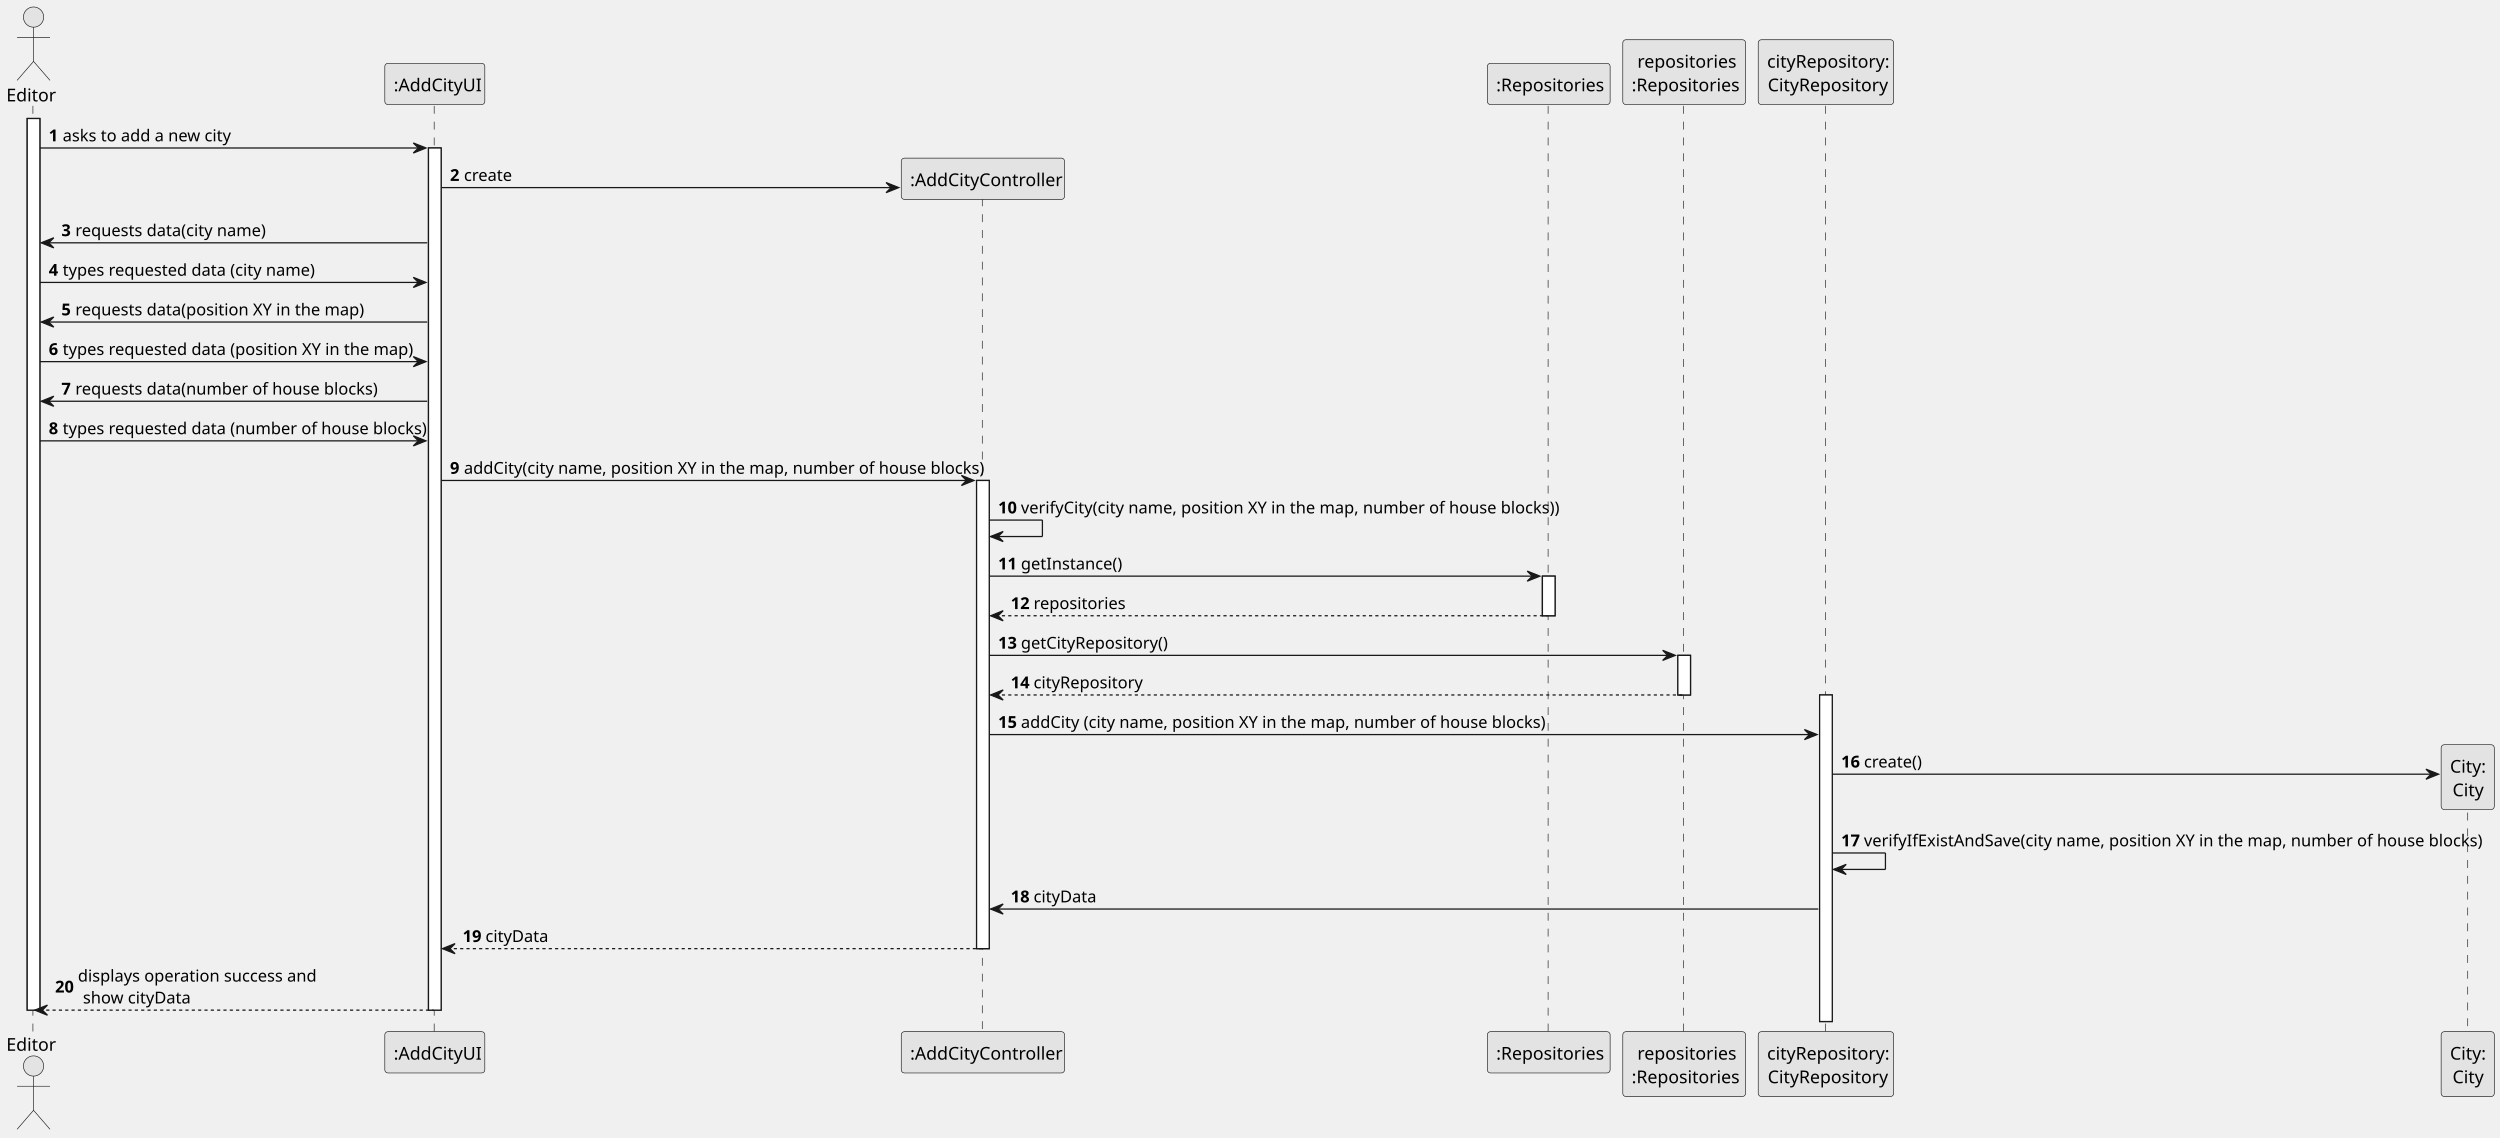
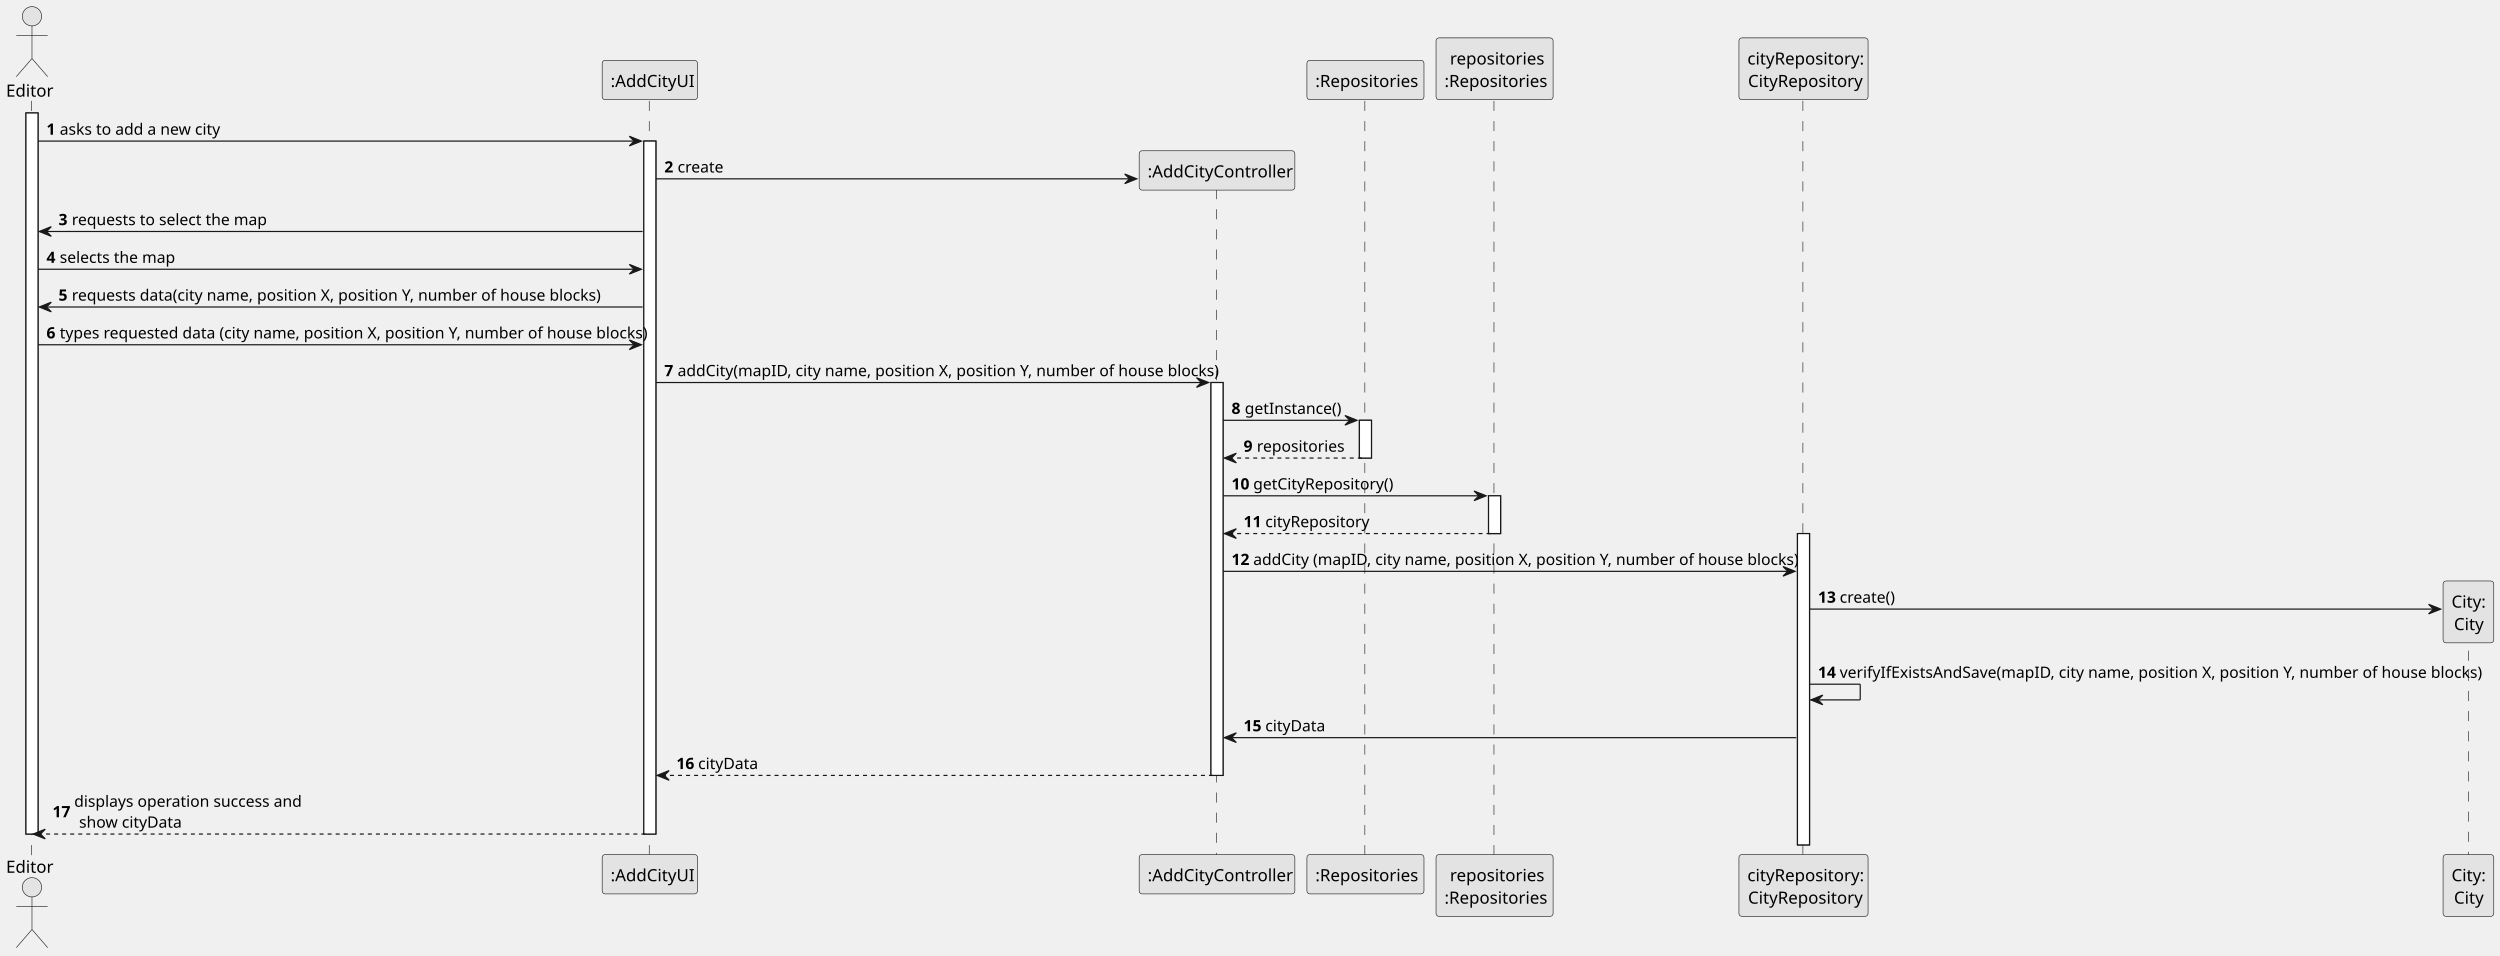
- <svg xmlns="http://www.w3.org/2000/svg" contentStyleType="text/css" height="719.2px" preserveAspectRatio="none" style="width:1580px;height:719px;background:#FFFFFF;" version="1.1" viewBox="0 0 1580 719" width="1580.8px" zoomAndPan="magnify">
+ <svg xmlns="http://www.w3.org/2000/svg" contentStyleType="text/css" height="475.2px" preserveAspectRatio="none" style="width:1243px;height:475px;background:#FFFFFF;" version="1.1" viewBox="0 0 1243 475" width="1243.2px" zoomAndPan="magnify">
  <defs />
  <g>
-     <rect fill="#FFFFFF" height="563.514" style="stroke:#181818;stroke-width:0.8;" width="8" x="17.2" y="74.897" />
-     <rect fill="#FFFFFF" height="544.881" style="stroke:#181818;stroke-width:0.8;" width="8" x="270.8" y="93.53" />
-     <rect fill="#FFFFFF" height="295.889" style="stroke:#181818;stroke-width:0.8;" width="8" x="617.2" y="303.656" />
-     <rect fill="#FFFFFF" height="25.033" style="stroke:#181818;stroke-width:0.8;" width="8" x="974.8" y="364.122" />
-     <rect fill="#FFFFFF" height="25.033" style="stroke:#181818;stroke-width:0.8;" width="8" x="1060.4" y="414.188" />
-     <rect fill="#FFFFFF" height="206.391" style="stroke:#181818;stroke-width:0.8;" width="8" x="1150" y="439.22" />
-     <line style="stroke:#181818;stroke-width:0.4;stroke-dasharray:5.0,5.0;" x1="20.8" x2="20.8" y1="66.897" y2="652.811" />
-     <line style="stroke:#181818;stroke-width:0.4;stroke-dasharray:5.0,5.0;" x1="274.4" x2="274.4" y1="66.897" y2="652.811" />
-     <line style="stroke:#181818;stroke-width:0.4;stroke-dasharray:5.0,5.0;" x1="620.8" x2="620.8" y1="125.378" y2="652.811" />
-     <line style="stroke:#181818;stroke-width:0.4;stroke-dasharray:5.0,5.0;" x1="978.4" x2="978.4" y1="66.897" y2="652.811" />
-     <line style="stroke:#181818;stroke-width:0.4;stroke-dasharray:5.0,5.0;" x1="1064" x2="1064" y1="66.897" y2="652.811" />
-     <line style="stroke:#181818;stroke-width:0.4;stroke-dasharray:5.0,5.0;" x1="1153.6" x2="1153.6" y1="66.897" y2="652.811" />
-     <line style="stroke:#181818;stroke-width:0.4;stroke-dasharray:5.0,5.0;" x1="1559.6" x2="1559.6" y1="503.55" y2="652.811" />
-     <text fill="#000000" font-family="sans-serif" font-size="11.2" lengthAdjust="spacing" textLength="29.6" x="4" y="64.086">Editor</text>
-     <ellipse cx="21.2" cy="10.8" fill="#E3E3E3" rx="6.4" ry="6.4" style="stroke:#181818;stroke-width:0.4;" />
-     <path d="M21.2,17.2 L21.2,38.8 M10.8,23.6 L31.6,23.6 M21.2,38.8 L10.8,50.8 M21.2,38.8 L31.6,50.8 " fill="none" style="stroke:#181818;stroke-width:0.4;" />
-     <text fill="#000000" font-family="sans-serif" font-size="11.2" lengthAdjust="spacing" textLength="29.6" x="4" y="664.097">Editor</text>
-     <ellipse cx="21.2" cy="673.708" fill="#E3E3E3" rx="6.4" ry="6.4" style="stroke:#181818;stroke-width:0.4;" />
-     <path d="M21.2,680.108 L21.2,701.708 M10.8,686.508 L31.6,686.508 M21.2,701.708 L10.8,713.708 M21.2,701.708 L31.6,713.708 " fill="none" style="stroke:#181818;stroke-width:0.4;" />
-     <rect fill="#E3E3E3" height="26.097" rx="2" ry="2" style="stroke:#181818;stroke-width:0.4;" width="63.2" x="243.2" y="40" />
-     <text fill="#000000" font-family="sans-serif" font-size="11.2" lengthAdjust="spacing" textLength="52" x="248.8" y="57.686">:AddCityUI</text>
-     <rect fill="#E3E3E3" height="26.097" rx="2" ry="2" style="stroke:#181818;stroke-width:0.4;" width="63.2" x="243.2" y="652.011" />
-     <text fill="#000000" font-family="sans-serif" font-size="11.2" lengthAdjust="spacing" textLength="52" x="248.8" y="669.697">:AddCityUI</text>
-     <rect fill="#E3E3E3" height="26.097" rx="2" ry="2" style="stroke:#181818;stroke-width:0.4;" width="103.2" x="569.6" y="652.011" />
-     <text fill="#000000" font-family="sans-serif" font-size="11.2" lengthAdjust="spacing" textLength="92" x="575.2" y="669.697">:AddCityController</text>
-     <rect fill="#E3E3E3" height="26.097" rx="2" ry="2" style="stroke:#181818;stroke-width:0.4;" width="77.6" x="940" y="40" />
-     <text fill="#000000" font-family="sans-serif" font-size="11.2" lengthAdjust="spacing" textLength="66.4" x="945.6" y="57.686">:Repositories</text>
-     <rect fill="#E3E3E3" height="26.097" rx="2" ry="2" style="stroke:#181818;stroke-width:0.4;" width="77.6" x="940" y="652.011" />
-     <text fill="#000000" font-family="sans-serif" font-size="11.2" lengthAdjust="spacing" textLength="66.4" x="945.6" y="669.697">:Repositories</text>
-     <rect fill="#E3E3E3" height="40.994" rx="2" ry="2" style="stroke:#181818;stroke-width:0.4;" width="77.6" x="1025.6" y="25.103" />
-     <text fill="#000000" font-family="sans-serif" font-size="11.2" lengthAdjust="spacing" textLength="59.2" x="1034.8" y="42.789">repositories</text>
-     <text fill="#000000" font-family="sans-serif" font-size="11.2" lengthAdjust="spacing" textLength="66.4" x="1031.2" y="57.686">:Repositories</text>
-     <rect fill="#E3E3E3" height="40.994" rx="2" ry="2" style="stroke:#181818;stroke-width:0.4;" width="77.6" x="1025.6" y="652.011" />
-     <text fill="#000000" font-family="sans-serif" font-size="11.2" lengthAdjust="spacing" textLength="59.2" x="1034.8" y="669.697">repositories</text>
-     <text fill="#000000" font-family="sans-serif" font-size="11.2" lengthAdjust="spacing" textLength="66.4" x="1031.2" y="684.594">:Repositories</text>
-     <rect fill="#E3E3E3" height="40.994" rx="2" ry="2" style="stroke:#181818;stroke-width:0.4;" width="85.6" x="1111.2" y="25.103" />
-     <text fill="#000000" font-family="sans-serif" font-size="11.2" lengthAdjust="spacing" textLength="74.4" x="1116.8" y="42.789">cityRepository:</text>
-     <text fill="#000000" font-family="sans-serif" font-size="11.2" lengthAdjust="spacing" textLength="73.6" x="1117.2" y="57.686">CityRepository</text>
-     <rect fill="#E3E3E3" height="40.994" rx="2" ry="2" style="stroke:#181818;stroke-width:0.4;" width="85.6" x="1111.2" y="652.011" />
-     <text fill="#000000" font-family="sans-serif" font-size="11.2" lengthAdjust="spacing" textLength="74.4" x="1116.8" y="669.697">cityRepository:</text>
-     <text fill="#000000" font-family="sans-serif" font-size="11.2" lengthAdjust="spacing" textLength="73.6" x="1117.2" y="684.594">CityRepository</text>
-     <rect fill="#E3E3E3" height="40.994" rx="2" ry="2" style="stroke:#181818;stroke-width:0.4;" width="33.6" x="1542.8" y="652.011" />
-     <text fill="#000000" font-family="sans-serif" font-size="11.2" lengthAdjust="spacing" textLength="22.4" x="1548.4" y="669.697">City:</text>
-     <text fill="#000000" font-family="sans-serif" font-size="11.2" lengthAdjust="spacing" textLength="19.2" x="1550" y="684.594">City</text>
-     <rect fill="#FFFFFF" height="563.514" style="stroke:#181818;stroke-width:0.8;" width="8" x="17.2" y="74.897" />
-     <rect fill="#FFFFFF" height="544.881" style="stroke:#181818;stroke-width:0.8;" width="8" x="270.8" y="93.53" />
-     <rect fill="#FFFFFF" height="295.889" style="stroke:#181818;stroke-width:0.8;" width="8" x="617.2" y="303.656" />
-     <rect fill="#FFFFFF" height="25.033" style="stroke:#181818;stroke-width:0.8;" width="8" x="974.8" y="364.122" />
-     <rect fill="#FFFFFF" height="25.033" style="stroke:#181818;stroke-width:0.8;" width="8" x="1060.4" y="414.188" />
-     <rect fill="#FFFFFF" height="206.391" style="stroke:#181818;stroke-width:0.8;" width="8" x="1150" y="439.22" />
-     <polygon fill="#181818" points="261.2,90.33,269.2,93.53,261.2,96.73,264.4,93.53" style="stroke:#181818;stroke-width:0.8;" />
-     <line style="stroke:#181818;stroke-width:0.8;" x1="25.2" x2="266" y1="93.53" y2="93.53" />
-     <text fill="#000000" font-family="sans-serif" font-size="10.4" font-weight="bold" lengthAdjust="spacing" textLength="5.6" x="30.8" y="89.32">1</text>
-     <text fill="#000000" font-family="sans-serif" font-size="10.4" lengthAdjust="spacing" textLength="104.8" x="39.6" y="89.32">asks to add a new city</text>
-     <polygon fill="#181818" points="560,115.362,568,118.562,560,121.763,563.2,118.562" style="stroke:#181818;stroke-width:0.8;" />
-     <line style="stroke:#181818;stroke-width:0.8;" x1="278.8" x2="564.8" y1="118.562" y2="118.562" />
-     <text fill="#000000" font-family="sans-serif" font-size="10.4" font-weight="bold" lengthAdjust="spacing" textLength="5.6" x="284.4" y="114.352">2</text>
-     <text fill="#000000" font-family="sans-serif" font-size="10.4" lengthAdjust="spacing" textLength="28.8" x="293.2" y="114.352">create</text>
-     <rect fill="#E3E3E3" height="26.097" rx="2" ry="2" style="stroke:#181818;stroke-width:0.4;" width="103.2" x="569.6" y="99.93" />
-     <text fill="#000000" font-family="sans-serif" font-size="11.2" lengthAdjust="spacing" textLength="92" x="575.2" y="117.616">:AddCityController</text>
-     <polygon fill="#181818" points="34,150.259,26,153.459,34,156.659,30.8,153.459" style="stroke:#181818;stroke-width:0.8;" />
-     <line style="stroke:#181818;stroke-width:0.8;" x1="29.2" x2="270" y1="153.459" y2="153.459" />
-     <text fill="#000000" font-family="sans-serif" font-size="10.4" font-weight="bold" lengthAdjust="spacing" textLength="5.6" x="38.8" y="149.249">3</text>
-     <text fill="#000000" font-family="sans-serif" font-size="10.4" lengthAdjust="spacing" textLength="115.2" x="47.6" y="149.249">requests data(city name)</text>
-     <polygon fill="#181818" points="261.2,175.292,269.2,178.492,261.2,181.692,264.4,178.492" style="stroke:#181818;stroke-width:0.8;" />
-     <line style="stroke:#181818;stroke-width:0.8;" x1="25.2" x2="266" y1="178.492" y2="178.492" />
-     <text fill="#000000" font-family="sans-serif" font-size="10.4" font-weight="bold" lengthAdjust="spacing" textLength="5.6" x="30.8" y="174.282">4</text>
-     <text fill="#000000" font-family="sans-serif" font-size="10.4" lengthAdjust="spacing" textLength="152.8" x="39.6" y="174.282">types requested data (city name)</text>
-     <polygon fill="#181818" points="34,200.325,26,203.525,34,206.725,30.8,203.525" style="stroke:#181818;stroke-width:0.8;" />
-     <line style="stroke:#181818;stroke-width:0.8;" x1="29.2" x2="270" y1="203.525" y2="203.525" />
-     <text fill="#000000" font-family="sans-serif" font-size="10.4" font-weight="bold" lengthAdjust="spacing" textLength="5.6" x="38.8" y="199.315">5</text>
-     <text fill="#000000" font-family="sans-serif" font-size="10.4" lengthAdjust="spacing" textLength="173.6" x="47.6" y="199.315">requests data(position XY in the map)</text>
-     <polygon fill="#181818" points="261.2,225.358,269.2,228.558,261.2,231.758,264.4,228.558" style="stroke:#181818;stroke-width:0.8;" />
-     <line style="stroke:#181818;stroke-width:0.8;" x1="25.2" x2="266" y1="228.558" y2="228.558" />
-     <text fill="#000000" font-family="sans-serif" font-size="10.4" font-weight="bold" lengthAdjust="spacing" textLength="5.6" x="30.8" y="224.348">6</text>
-     <text fill="#000000" font-family="sans-serif" font-size="10.4" lengthAdjust="spacing" textLength="211.2" x="39.6" y="224.348">types requested data (position XY in the map)</text>
-     <polygon fill="#181818" points="34,250.391,26,253.591,34,256.791,30.8,253.591" style="stroke:#181818;stroke-width:0.8;" />
-     <line style="stroke:#181818;stroke-width:0.8;" x1="29.2" x2="270" y1="253.591" y2="253.591" />
-     <text fill="#000000" font-family="sans-serif" font-size="10.4" font-weight="bold" lengthAdjust="spacing" textLength="5.6" x="38.8" y="249.381">7</text>
-     <text fill="#000000" font-family="sans-serif" font-size="10.4" lengthAdjust="spacing" textLength="180" x="47.6" y="249.381">requests data(number of house blocks)</text>
-     <polygon fill="#181818" points="261.2,275.423,269.2,278.623,261.2,281.823,264.4,278.623" style="stroke:#181818;stroke-width:0.8;" />
-     <line style="stroke:#181818;stroke-width:0.8;" x1="25.2" x2="266" y1="278.623" y2="278.623" />
-     <text fill="#000000" font-family="sans-serif" font-size="10.4" font-weight="bold" lengthAdjust="spacing" textLength="5.6" x="30.8" y="274.413">8</text>
-     <text fill="#000000" font-family="sans-serif" font-size="10.4" lengthAdjust="spacing" textLength="217.6" x="39.6" y="274.413">types requested data (number of house blocks)</text>
-     <polygon fill="#181818" points="607.6,300.456,615.6,303.656,607.6,306.856,610.8,303.656" style="stroke:#181818;stroke-width:0.8;" />
-     <line style="stroke:#181818;stroke-width:0.8;" x1="278.8" x2="612.4" y1="303.656" y2="303.656" />
-     <text fill="#000000" font-family="sans-serif" font-size="10.4" font-weight="bold" lengthAdjust="spacing" textLength="5.6" x="284.4" y="299.446">9</text>
-     <text fill="#000000" font-family="sans-serif" font-size="10.4" lengthAdjust="spacing" textLength="314.4" x="293.2" y="299.446">addCity(city name, position XY in the map, number of house blocks)</text>
-     <line style="stroke:#181818;stroke-width:0.8;" x1="625.2" x2="658.8" y1="328.689" y2="328.689" />
-     <line style="stroke:#181818;stroke-width:0.8;" x1="658.8" x2="658.8" y1="328.689" y2="339.089" />
-     <line style="stroke:#181818;stroke-width:0.8;" x1="626" x2="658.8" y1="339.089" y2="339.089" />
-     <polygon fill="#181818" points="634,335.889,626,339.089,634,342.289,630.8,339.089" style="stroke:#181818;stroke-width:0.8;" />
-     <text fill="#000000" font-family="sans-serif" font-size="10.4" font-weight="bold" lengthAdjust="spacing" textLength="11.2" x="630.8" y="324.479">10</text>
-     <text fill="#000000" font-family="sans-serif" font-size="10.4" lengthAdjust="spacing" textLength="324" x="645.2" y="324.479">verifyCity(city name, position XY in the map, number of house blocks))</text>
-     <polygon fill="#181818" points="965.2,360.922,973.2,364.122,965.2,367.322,968.4,364.122" style="stroke:#181818;stroke-width:0.8;" />
-     <line style="stroke:#181818;stroke-width:0.8;" x1="625.2" x2="970" y1="364.122" y2="364.122" />
-     <text fill="#000000" font-family="sans-serif" font-size="10.4" font-weight="bold" lengthAdjust="spacing" textLength="11.2" x="630.8" y="359.912">11</text>
-     <text fill="#000000" font-family="sans-serif" font-size="10.4" lengthAdjust="spacing" textLength="60" x="645.2" y="359.912">getInstance()</text>
-     <polygon fill="#181818" points="634,385.955,626,389.155,634,392.355,630.8,389.155" style="stroke:#181818;stroke-width:0.8;" />
-     <line style="stroke:#181818;stroke-width:0.8;stroke-dasharray:2.0,2.0;" x1="629.2" x2="978" y1="389.155" y2="389.155" />
-     <text fill="#000000" font-family="sans-serif" font-size="10.4" font-weight="bold" lengthAdjust="spacing" textLength="11.2" x="638.8" y="384.945">12</text>
-     <text fill="#000000" font-family="sans-serif" font-size="10.4" lengthAdjust="spacing" textLength="53.6" x="653.2" y="384.945">repositories</text>
-     <polygon fill="#181818" points="1050.8,410.988,1058.8,414.188,1050.8,417.387,1054,414.188" style="stroke:#181818;stroke-width:0.8;" />
-     <line style="stroke:#181818;stroke-width:0.8;" x1="625.2" x2="1055.6" y1="414.188" y2="414.188" />
-     <text fill="#000000" font-family="sans-serif" font-size="10.4" font-weight="bold" lengthAdjust="spacing" textLength="11.2" x="630.8" y="409.977">13</text>
-     <text fill="#000000" font-family="sans-serif" font-size="10.4" lengthAdjust="spacing" textLength="88.8" x="645.2" y="409.977">getCityRepository()</text>
-     <polygon fill="#181818" points="634,436.02,626,439.22,634,442.42,630.8,439.22" style="stroke:#181818;stroke-width:0.8;" />
-     <line style="stroke:#181818;stroke-width:0.8;stroke-dasharray:2.0,2.0;" x1="629.2" x2="1063.6" y1="439.22" y2="439.22" />
-     <text fill="#000000" font-family="sans-serif" font-size="10.4" font-weight="bold" lengthAdjust="spacing" textLength="11.2" x="638.8" y="435.01">14</text>
-     <text fill="#000000" font-family="sans-serif" font-size="10.4" lengthAdjust="spacing" textLength="66.4" x="653.2" y="435.01">cityRepository</text>
-     <polygon fill="#181818" points="1140.4,461.053,1148.4,464.253,1140.4,467.453,1143.6,464.253" style="stroke:#181818;stroke-width:0.8;" />
-     <line style="stroke:#181818;stroke-width:0.8;" x1="625.2" x2="1145.2" y1="464.253" y2="464.253" />
-     <text fill="#000000" font-family="sans-serif" font-size="10.4" font-weight="bold" lengthAdjust="spacing" textLength="11.2" x="630.8" y="460.043">15</text>
-     <text fill="#000000" font-family="sans-serif" font-size="10.4" lengthAdjust="spacing" textLength="317.6" x="645.2" y="460.043">addCity (city name, position XY in the map, number of house blocks)</text>
-     <polygon fill="#181818" points="1533.2,486.086,1541.2,489.286,1533.2,492.486,1536.4,489.286" style="stroke:#181818;stroke-width:0.8;" />
-     <line style="stroke:#181818;stroke-width:0.8;" x1="1158" x2="1538" y1="489.286" y2="489.286" />
-     <text fill="#000000" font-family="sans-serif" font-size="10.4" font-weight="bold" lengthAdjust="spacing" textLength="11.2" x="1163.6" y="485.076">16</text>
-     <text fill="#000000" font-family="sans-serif" font-size="10.4" lengthAdjust="spacing" textLength="35.2" x="1178" y="485.076">create()</text>
-     <rect fill="#E3E3E3" height="40.994" rx="2" ry="2" style="stroke:#181818;stroke-width:0.4;" width="33.6" x="1542.8" y="470.653" />
-     <text fill="#000000" font-family="sans-serif" font-size="11.2" lengthAdjust="spacing" textLength="22.4" x="1548.4" y="488.339">City:</text>
-     <text fill="#000000" font-family="sans-serif" font-size="11.2" lengthAdjust="spacing" textLength="19.2" x="1550" y="503.236">City</text>
-     <line style="stroke:#181818;stroke-width:0.8;" x1="1158" x2="1191.6" y1="539.08" y2="539.08" />
-     <line style="stroke:#181818;stroke-width:0.8;" x1="1191.6" x2="1191.6" y1="539.08" y2="549.48" />
-     <line style="stroke:#181818;stroke-width:0.8;" x1="1158.8" x2="1191.6" y1="549.48" y2="549.48" />
-     <polygon fill="#181818" points="1166.8,546.28,1158.8,549.48,1166.8,552.68,1163.6,549.48" style="stroke:#181818;stroke-width:0.8;" />
-     <text fill="#000000" font-family="sans-serif" font-size="10.4" font-weight="bold" lengthAdjust="spacing" textLength="11.2" x="1163.6" y="534.87">17</text>
-     <text fill="#000000" font-family="sans-serif" font-size="10.4" lengthAdjust="spacing" textLength="372" x="1178" y="534.87">verifyIfExistAndSave(city name, position XY in the map, number of house blocks)</text>
-     <polygon fill="#181818" points="634,571.312,626,574.513,634,577.712,630.8,574.513" style="stroke:#181818;stroke-width:0.8;" />
-     <line style="stroke:#181818;stroke-width:0.8;" x1="629.2" x2="1149.2" y1="574.513" y2="574.513" />
-     <text fill="#000000" font-family="sans-serif" font-size="10.4" font-weight="bold" lengthAdjust="spacing" textLength="11.2" x="638.8" y="570.302">18</text>
-     <text fill="#000000" font-family="sans-serif" font-size="10.4" lengthAdjust="spacing" textLength="38.4" x="653.2" y="570.302">cityData</text>
-     <polygon fill="#181818" points="287.6,596.345,279.6,599.545,287.6,602.745,284.4,599.545" style="stroke:#181818;stroke-width:0.8;" />
-     <line style="stroke:#181818;stroke-width:0.8;stroke-dasharray:2.0,2.0;" x1="282.8" x2="620.4" y1="599.545" y2="599.545" />
-     <text fill="#000000" font-family="sans-serif" font-size="10.4" font-weight="bold" lengthAdjust="spacing" textLength="11.2" x="292.4" y="595.335">19</text>
-     <text fill="#000000" font-family="sans-serif" font-size="10.4" lengthAdjust="spacing" textLength="38.4" x="306.8" y="595.335">cityData</text>
-     <polygon fill="#181818" points="30,635.211,22,638.411,30,641.611,26.8,638.411" style="stroke:#181818;stroke-width:0.8;" />
-     <line style="stroke:#181818;stroke-width:0.8;stroke-dasharray:2.0,2.0;" x1="25.2" x2="274" y1="638.411" y2="638.411" />
-     <text fill="#000000" font-family="sans-serif" font-size="10.4" font-weight="bold" lengthAdjust="spacing" textLength="11.2" x="34.8" y="627.284">20</text>
-     <text fill="#000000" font-family="sans-serif" font-size="10.4" lengthAdjust="spacing" textLength="146.4" x="49.2" y="620.368">displays operation success and</text>
-     <text fill="#000000" font-family="sans-serif" font-size="10.4" lengthAdjust="spacing" textLength="65.6" x="52.4" y="634.201">show cityData</text>
+     <rect fill="#FFFFFF" height="358.512" style="stroke:#181818;stroke-width:0.6;" width="6" x="12.9" y="56.173" />
+     <rect fill="#FFFFFF" height="344.537" style="stroke:#181818;stroke-width:0.6;" width="6" x="320.1" y="70.147" />
+     <rect fill="#FFFFFF" height="195.342" style="stroke:#181818;stroke-width:0.6;" width="6" x="602.1" y="190.193" />
+     <rect fill="#FFFFFF" height="18.775" style="stroke:#181818;stroke-width:0.6;" width="6" x="675.9" y="208.968" />
+     <rect fill="#FFFFFF" height="18.775" style="stroke:#181818;stroke-width:0.6;" width="6" x="740.1" y="246.517" />
+     <rect fill="#FFFFFF" height="154.793" style="stroke:#181818;stroke-width:0.6;" width="6" x="893.7" y="265.291" />
+     <line style="stroke:#181818;stroke-width:0.3;stroke-dasharray:5.0,5.0;" x1="15.6" x2="15.6" y1="50.173" y2="425.484" />
+     <line style="stroke:#181818;stroke-width:0.3;stroke-dasharray:5.0,5.0;" x1="322.8" x2="322.8" y1="50.173" y2="425.484" />
+     <line style="stroke:#181818;stroke-width:0.3;stroke-dasharray:5.0,5.0;" x1="604.8" x2="604.8" y1="94.034" y2="425.484" />
+     <line style="stroke:#181818;stroke-width:0.3;stroke-dasharray:5.0,5.0;" x1="678.6" x2="678.6" y1="50.173" y2="425.484" />
+     <line style="stroke:#181818;stroke-width:0.3;stroke-dasharray:5.0,5.0;" x1="742.8" x2="742.8" y1="50.173" y2="425.484" />
+     <line style="stroke:#181818;stroke-width:0.3;stroke-dasharray:5.0,5.0;" x1="896.4" x2="896.4" y1="50.173" y2="425.484" />
+     <line style="stroke:#181818;stroke-width:0.3;stroke-dasharray:5.0,5.0;" x1="1227.3" x2="1227.3" y1="313.539" y2="425.484" />
+     <text fill="#000000" font-family="sans-serif" font-size="8.4" lengthAdjust="spacing" textLength="22.2" x="3" y="48.065">Editor</text>
+     <ellipse cx="15.9" cy="8.1" fill="#E3E3E3" rx="4.8" ry="4.8" style="stroke:#181818;stroke-width:0.3;" />
+     <path d="M15.9,12.9 L15.9,29.1 M8.1,17.7 L23.7,17.7 M15.9,29.1 L8.1,38.1 M15.9,29.1 L23.7,38.1 " fill="none" style="stroke:#181818;stroke-width:0.3;" />
+     <text fill="#000000" font-family="sans-serif" font-size="8.4" lengthAdjust="spacing" textLength="22.2" x="3" y="433.949">Editor</text>
+     <ellipse cx="15.9" cy="441.157" fill="#E3E3E3" rx="4.8" ry="4.8" style="stroke:#181818;stroke-width:0.3;" />
+     <path d="M15.9,445.957 L15.9,462.157 M8.1,450.757 L23.7,450.757 M15.9,462.157 L8.1,471.157 M15.9,462.157 L23.7,471.157 " fill="none" style="stroke:#181818;stroke-width:0.3;" />
+     <rect fill="#E3E3E3" height="19.573" rx="1.5" ry="1.5" style="stroke:#181818;stroke-width:0.3;" width="47.4" x="299.4" y="30" />
+     <text fill="#000000" font-family="sans-serif" font-size="8.4" lengthAdjust="spacing" textLength="39" x="303.6" y="43.264">:AddCityUI</text>
+     <rect fill="#E3E3E3" height="19.573" rx="1.5" ry="1.5" style="stroke:#181818;stroke-width:0.3;" width="47.4" x="299.4" y="424.884" />
+     <text fill="#000000" font-family="sans-serif" font-size="8.4" lengthAdjust="spacing" textLength="39" x="303.6" y="438.149">:AddCityUI</text>
+     <rect fill="#E3E3E3" height="19.573" rx="1.5" ry="1.5" style="stroke:#181818;stroke-width:0.3;" width="77.4" x="566.4" y="424.884" />
+     <text fill="#000000" font-family="sans-serif" font-size="8.4" lengthAdjust="spacing" textLength="69" x="570.6" y="438.149">:AddCityController</text>
+     <rect fill="#E3E3E3" height="19.573" rx="1.5" ry="1.5" style="stroke:#181818;stroke-width:0.3;" width="58.2" x="649.8" y="30" />
+     <text fill="#000000" font-family="sans-serif" font-size="8.4" lengthAdjust="spacing" textLength="49.8" x="654" y="43.264">:Repositories</text>
+     <rect fill="#E3E3E3" height="19.573" rx="1.5" ry="1.5" style="stroke:#181818;stroke-width:0.3;" width="58.2" x="649.8" y="424.884" />
+     <text fill="#000000" font-family="sans-serif" font-size="8.4" lengthAdjust="spacing" textLength="49.8" x="654" y="438.149">:Repositories</text>
+     <rect fill="#E3E3E3" height="30.745" rx="1.5" ry="1.5" style="stroke:#181818;stroke-width:0.3;" width="58.2" x="714" y="18.827" />
+     <text fill="#000000" font-family="sans-serif" font-size="8.4" lengthAdjust="spacing" textLength="44.4" x="720.9" y="32.092">repositories</text>
+     <text fill="#000000" font-family="sans-serif" font-size="8.4" lengthAdjust="spacing" textLength="49.8" x="718.2" y="43.264">:Repositories</text>
+     <rect fill="#E3E3E3" height="30.745" rx="1.5" ry="1.5" style="stroke:#181818;stroke-width:0.3;" width="58.2" x="714" y="424.884" />
+     <text fill="#000000" font-family="sans-serif" font-size="8.4" lengthAdjust="spacing" textLength="44.4" x="720.9" y="438.149">repositories</text>
+     <text fill="#000000" font-family="sans-serif" font-size="8.4" lengthAdjust="spacing" textLength="49.8" x="718.2" y="449.322">:Repositories</text>
+     <rect fill="#E3E3E3" height="30.745" rx="1.5" ry="1.5" style="stroke:#181818;stroke-width:0.3;" width="64.2" x="864.6" y="18.827" />
+     <text fill="#000000" font-family="sans-serif" font-size="8.4" lengthAdjust="spacing" textLength="55.8" x="868.8" y="32.092">cityRepository:</text>
+     <text fill="#000000" font-family="sans-serif" font-size="8.4" lengthAdjust="spacing" textLength="55.2" x="869.1" y="43.264">CityRepository</text>
+     <rect fill="#E3E3E3" height="30.745" rx="1.5" ry="1.5" style="stroke:#181818;stroke-width:0.3;" width="64.2" x="864.6" y="424.884" />
+     <text fill="#000000" font-family="sans-serif" font-size="8.4" lengthAdjust="spacing" textLength="55.8" x="868.8" y="438.149">cityRepository:</text>
+     <text fill="#000000" font-family="sans-serif" font-size="8.4" lengthAdjust="spacing" textLength="55.2" x="869.1" y="449.322">CityRepository</text>
+     <rect fill="#E3E3E3" height="30.745" rx="1.5" ry="1.5" style="stroke:#181818;stroke-width:0.3;" width="25.2" x="1214.7" y="424.884" />
+     <text fill="#000000" font-family="sans-serif" font-size="8.4" lengthAdjust="spacing" textLength="16.8" x="1218.9" y="438.149">City:</text>
+     <text fill="#000000" font-family="sans-serif" font-size="8.4" lengthAdjust="spacing" textLength="14.4" x="1220.1" y="449.322">City</text>
+     <rect fill="#FFFFFF" height="358.512" style="stroke:#181818;stroke-width:0.6;" width="6" x="12.9" y="56.173" />
+     <rect fill="#FFFFFF" height="344.537" style="stroke:#181818;stroke-width:0.6;" width="6" x="320.1" y="70.147" />
+     <rect fill="#FFFFFF" height="195.342" style="stroke:#181818;stroke-width:0.6;" width="6" x="602.1" y="190.193" />
+     <rect fill="#FFFFFF" height="18.775" style="stroke:#181818;stroke-width:0.6;" width="6" x="675.9" y="208.968" />
+     <rect fill="#FFFFFF" height="18.775" style="stroke:#181818;stroke-width:0.6;" width="6" x="740.1" y="246.517" />
+     <rect fill="#FFFFFF" height="154.793" style="stroke:#181818;stroke-width:0.6;" width="6" x="893.7" y="265.291" />
+     <polygon fill="#181818" points="312.9,67.747,318.9,70.147,312.9,72.547,315.3,70.147" style="stroke:#181818;stroke-width:0.6;" />
+     <line style="stroke:#181818;stroke-width:0.6;" x1="18.9" x2="316.5" y1="70.147" y2="70.147" />
+     <text fill="#000000" font-family="sans-serif" font-size="7.8" font-weight="bold" lengthAdjust="spacing" textLength="4.2" x="23.1" y="66.99">1</text>
+     <text fill="#000000" font-family="sans-serif" font-size="7.8" lengthAdjust="spacing" textLength="78.6" x="29.7" y="66.99">asks to add a new city</text>
+     <polygon fill="#181818" points="559.2,86.522,565.2,88.922,559.2,91.322,561.6,88.922" style="stroke:#181818;stroke-width:0.6;" />
+     <line style="stroke:#181818;stroke-width:0.6;" x1="326.1" x2="562.8" y1="88.922" y2="88.922" />
+     <text fill="#000000" font-family="sans-serif" font-size="7.8" font-weight="bold" lengthAdjust="spacing" textLength="4.2" x="330.3" y="85.764">2</text>
+     <text fill="#000000" font-family="sans-serif" font-size="7.8" lengthAdjust="spacing" textLength="21.6" x="336.9" y="85.764">create</text>
+     <rect fill="#E3E3E3" height="19.573" rx="1.5" ry="1.5" style="stroke:#181818;stroke-width:0.3;" width="77.4" x="566.4" y="74.947" />
+     <text fill="#000000" font-family="sans-serif" font-size="8.4" lengthAdjust="spacing" textLength="69" x="570.6" y="88.212">:AddCityController</text>
+     <polygon fill="#181818" points="25.5,112.695,19.5,115.094,25.5,117.495,23.1,115.094" style="stroke:#181818;stroke-width:0.6;" />
+     <line style="stroke:#181818;stroke-width:0.6;" x1="21.9" x2="319.5" y1="115.094" y2="115.094" />
+     <text fill="#000000" font-family="sans-serif" font-size="7.8" font-weight="bold" lengthAdjust="spacing" textLength="4.2" x="29.1" y="111.937">3</text>
+     <text fill="#000000" font-family="sans-serif" font-size="7.8" lengthAdjust="spacing" textLength="93" x="35.7" y="111.937">requests to select the map</text>
+     <polygon fill="#181818" points="312.9,131.469,318.9,133.869,312.9,136.269,315.3,133.869" style="stroke:#181818;stroke-width:0.6;" />
+     <line style="stroke:#181818;stroke-width:0.6;" x1="18.9" x2="316.5" y1="133.869" y2="133.869" />
+     <text fill="#000000" font-family="sans-serif" font-size="7.8" font-weight="bold" lengthAdjust="spacing" textLength="4.2" x="23.1" y="130.712">4</text>
+     <text fill="#000000" font-family="sans-serif" font-size="7.8" lengthAdjust="spacing" textLength="55.8" x="29.7" y="130.712">selects the map</text>
+     <polygon fill="#181818" points="25.5,150.244,19.5,152.644,25.5,155.044,23.1,152.644" style="stroke:#181818;stroke-width:0.6;" />
+     <line style="stroke:#181818;stroke-width:0.6;" x1="21.9" x2="319.5" y1="152.644" y2="152.644" />
+     <text fill="#000000" font-family="sans-serif" font-size="7.8" font-weight="bold" lengthAdjust="spacing" textLength="4.2" x="29.1" y="149.486">5</text>
+     <text fill="#000000" font-family="sans-serif" font-size="7.8" lengthAdjust="spacing" textLength="252" x="35.7" y="149.486">requests data(city name, position X, position Y, number of house blocks)</text>
+     <polygon fill="#181818" points="312.9,169.018,318.9,171.418,312.9,173.818,315.3,171.418" style="stroke:#181818;stroke-width:0.6;" />
+     <line style="stroke:#181818;stroke-width:0.6;" x1="18.9" x2="316.5" y1="171.418" y2="171.418" />
+     <text fill="#000000" font-family="sans-serif" font-size="7.8" font-weight="bold" lengthAdjust="spacing" textLength="4.2" x="23.1" y="168.261">6</text>
+     <text fill="#000000" font-family="sans-serif" font-size="7.8" lengthAdjust="spacing" textLength="280.2" x="29.7" y="168.261">types requested data (city name, position X, position Y, number of house blocks)</text>
+     <polygon fill="#181818" points="594.9,187.793,600.9,190.193,594.9,192.593,597.3,190.193" style="stroke:#181818;stroke-width:0.6;" />
+     <line style="stroke:#181818;stroke-width:0.6;" x1="326.1" x2="598.5" y1="190.193" y2="190.193" />
+     <text fill="#000000" font-family="sans-serif" font-size="7.8" font-weight="bold" lengthAdjust="spacing" textLength="4.2" x="330.3" y="187.035">7</text>
+     <text fill="#000000" font-family="sans-serif" font-size="7.8" lengthAdjust="spacing" textLength="258" x="336.9" y="187.035">addCity(mapID, city name, position X, position Y, number of house blocks)</text>
+     <polygon fill="#181818" points="668.7,206.568,674.7,208.968,668.7,211.368,671.1,208.968" style="stroke:#181818;stroke-width:0.6;" />
+     <line style="stroke:#181818;stroke-width:0.6;" x1="608.1" x2="672.3" y1="208.968" y2="208.968" />
+     <text fill="#000000" font-family="sans-serif" font-size="7.8" font-weight="bold" lengthAdjust="spacing" textLength="4.2" x="612.3" y="205.81">8</text>
+     <text fill="#000000" font-family="sans-serif" font-size="7.8" lengthAdjust="spacing" textLength="45" x="618.9" y="205.81">getInstance()</text>
+     <polygon fill="#181818" points="614.7,225.342,608.7,227.742,614.7,230.142,612.3,227.742" style="stroke:#181818;stroke-width:0.6;" />
+     <line style="stroke:#181818;stroke-width:0.6;stroke-dasharray:2.0,2.0;" x1="611.1" x2="678.3" y1="227.742" y2="227.742" />
+     <text fill="#000000" font-family="sans-serif" font-size="7.8" font-weight="bold" lengthAdjust="spacing" textLength="4.2" x="618.3" y="224.585">9</text>
+     <text fill="#000000" font-family="sans-serif" font-size="7.8" lengthAdjust="spacing" textLength="40.2" x="624.9" y="224.585">repositories</text>
+     <polygon fill="#181818" points="732.9,244.117,738.9,246.517,732.9,248.917,735.3,246.517" style="stroke:#181818;stroke-width:0.6;" />
+     <line style="stroke:#181818;stroke-width:0.6;" x1="608.1" x2="736.5" y1="246.517" y2="246.517" />
+     <text fill="#000000" font-family="sans-serif" font-size="7.8" font-weight="bold" lengthAdjust="spacing" textLength="8.4" x="612.3" y="243.359">10</text>
+     <text fill="#000000" font-family="sans-serif" font-size="7.8" lengthAdjust="spacing" textLength="66.6" x="623.1" y="243.359">getCityRepository()</text>
+     <polygon fill="#181818" points="614.7,262.891,608.7,265.291,614.7,267.691,612.3,265.291" style="stroke:#181818;stroke-width:0.6;" />
+     <line style="stroke:#181818;stroke-width:0.6;stroke-dasharray:2.0,2.0;" x1="611.1" x2="742.5" y1="265.291" y2="265.291" />
+     <text fill="#000000" font-family="sans-serif" font-size="7.8" font-weight="bold" lengthAdjust="spacing" textLength="8.4" x="618.3" y="262.134">11</text>
+     <text fill="#000000" font-family="sans-serif" font-size="7.8" lengthAdjust="spacing" textLength="49.8" x="629.1" y="262.134">cityRepository</text>
+     <polygon fill="#181818" points="886.5,281.666,892.5,284.066,886.5,286.466,888.9,284.066" style="stroke:#181818;stroke-width:0.6;" />
+     <line style="stroke:#181818;stroke-width:0.6;" x1="608.1" x2="890.1" y1="284.066" y2="284.066" />
+     <text fill="#000000" font-family="sans-serif" font-size="7.8" font-weight="bold" lengthAdjust="spacing" textLength="8.4" x="612.3" y="280.908">12</text>
+     <text fill="#000000" font-family="sans-serif" font-size="7.8" lengthAdjust="spacing" textLength="260.4" x="623.1" y="280.908">addCity (mapID, city name, position X, position Y, number of house blocks)</text>
+     <polygon fill="#181818" points="1207.5,300.441,1213.5,302.841,1207.5,305.241,1209.9,302.841" style="stroke:#181818;stroke-width:0.6;" />
+     <line style="stroke:#181818;stroke-width:0.6;" x1="899.7" x2="1211.1" y1="302.841" y2="302.841" />
+     <text fill="#000000" font-family="sans-serif" font-size="7.8" font-weight="bold" lengthAdjust="spacing" textLength="8.4" x="903.9" y="299.683">13</text>
+     <text fill="#000000" font-family="sans-serif" font-size="7.8" lengthAdjust="spacing" textLength="26.4" x="914.7" y="299.683">create()</text>
+     <rect fill="#E3E3E3" height="30.745" rx="1.5" ry="1.5" style="stroke:#181818;stroke-width:0.3;" width="25.2" x="1214.7" y="288.866" />
+     <text fill="#000000" font-family="sans-serif" font-size="8.4" lengthAdjust="spacing" textLength="16.8" x="1218.9" y="302.13">City:</text>
+     <text fill="#000000" font-family="sans-serif" font-size="8.4" lengthAdjust="spacing" textLength="14.4" x="1220.1" y="313.303">City</text>
+     <line style="stroke:#181818;stroke-width:0.6;" x1="899.7" x2="924.9" y1="340.186" y2="340.186" />
+     <line style="stroke:#181818;stroke-width:0.6;" x1="924.9" x2="924.9" y1="340.186" y2="347.986" />
+     <line style="stroke:#181818;stroke-width:0.6;" x1="900.3" x2="924.9" y1="347.986" y2="347.986" />
+     <polygon fill="#181818" points="906.3,345.586,900.3,347.986,906.3,350.386,903.9,347.986" style="stroke:#181818;stroke-width:0.6;" />
+     <text fill="#000000" font-family="sans-serif" font-size="7.8" font-weight="bold" lengthAdjust="spacing" textLength="8.4" x="903.9" y="337.028">14</text>
+     <text fill="#000000" font-family="sans-serif" font-size="7.8" lengthAdjust="spacing" textLength="305.4" x="914.7" y="337.028">verifyIfExistsAndSave(mapID, city name, position X, position Y, number of house blocks)</text>
+     <polygon fill="#181818" points="614.7,364.361,608.7,366.76,614.7,369.161,612.3,366.76" style="stroke:#181818;stroke-width:0.6;" />
+     <line style="stroke:#181818;stroke-width:0.6;" x1="611.1" x2="893.1" y1="366.76" y2="366.76" />
+     <text fill="#000000" font-family="sans-serif" font-size="7.8" font-weight="bold" lengthAdjust="spacing" textLength="8.4" x="618.3" y="363.603">15</text>
+     <text fill="#000000" font-family="sans-serif" font-size="7.8" lengthAdjust="spacing" textLength="28.8" x="629.1" y="363.603">cityData</text>
+     <polygon fill="#181818" points="332.7,383.135,326.7,385.535,332.7,387.935,330.3,385.535" style="stroke:#181818;stroke-width:0.6;" />
+     <line style="stroke:#181818;stroke-width:0.6;stroke-dasharray:2.0,2.0;" x1="329.1" x2="604.5" y1="385.535" y2="385.535" />
+     <text fill="#000000" font-family="sans-serif" font-size="7.8" font-weight="bold" lengthAdjust="spacing" textLength="8.4" x="336.3" y="382.377">16</text>
+     <text fill="#000000" font-family="sans-serif" font-size="7.8" lengthAdjust="spacing" textLength="28.8" x="347.1" y="382.377">cityData</text>
+     <polygon fill="#181818" points="22.5,412.284,16.5,414.684,22.5,417.084,20.1,414.684" style="stroke:#181818;stroke-width:0.6;" />
+     <line style="stroke:#181818;stroke-width:0.6;stroke-dasharray:2.0,2.0;" x1="18.9" x2="322.5" y1="414.684" y2="414.684" />
+     <text fill="#000000" font-family="sans-serif" font-size="7.8" font-weight="bold" lengthAdjust="spacing" textLength="8.4" x="26.1" y="406.339">17</text>
+     <text fill="#000000" font-family="sans-serif" font-size="7.8" lengthAdjust="spacing" textLength="109.8" x="36.9" y="401.152">displays operation success and</text>
+     <text fill="#000000" font-family="sans-serif" font-size="7.8" lengthAdjust="spacing" textLength="49.2" x="39.3" y="411.527">show cityData</text>
  </g>
</svg>
